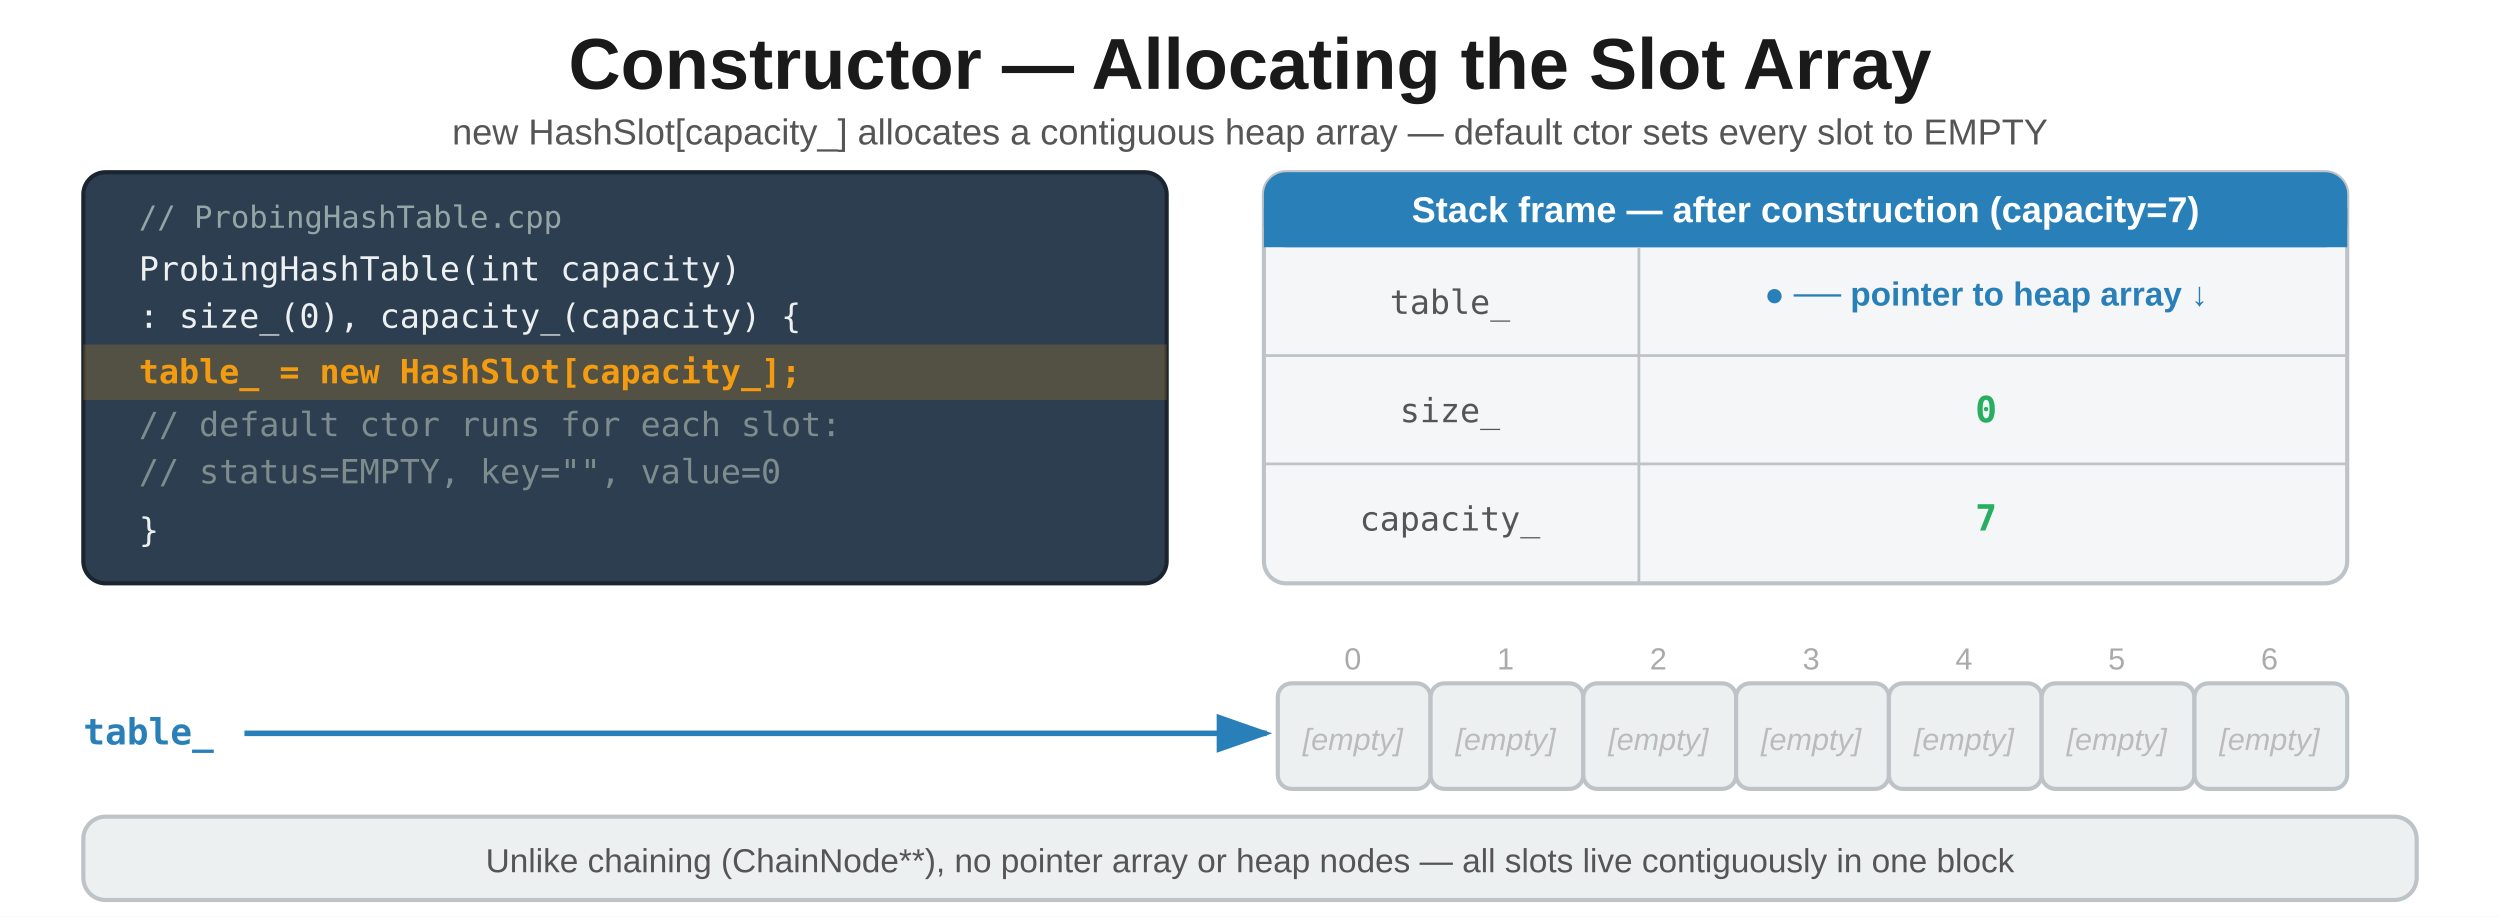
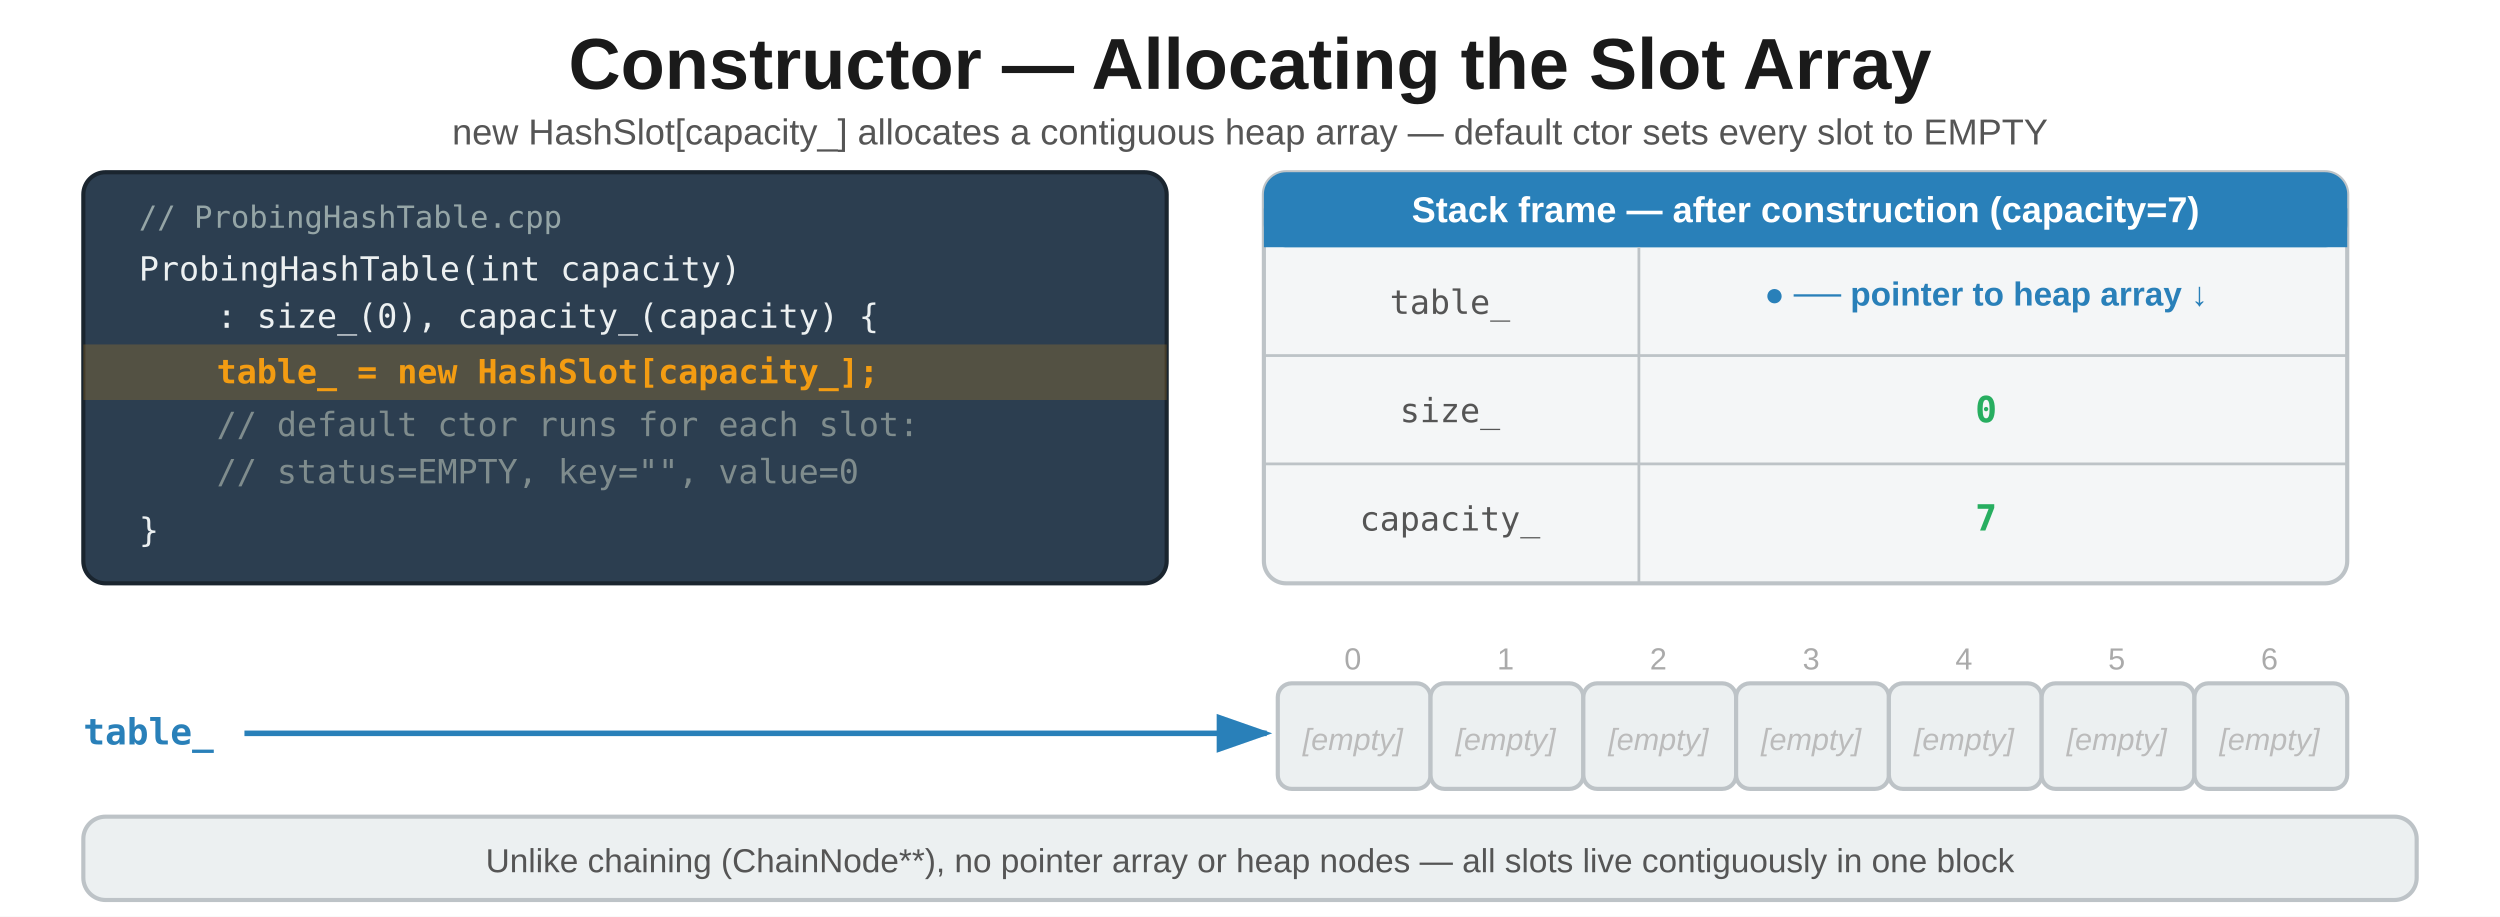
<svg xmlns="http://www.w3.org/2000/svg" viewBox="0 0 900 330" font-family="'Segoe UI', Arial, sans-serif">
  <rect width="100%" height="100%" fill="white" />
  <defs>
    <marker id="arrowBlue" markerWidth="10" markerHeight="7" refX="9" refY="3.5" orient="auto">
      <polygon points="0 0, 10 3.5, 0 7" fill="#2980b9" />
    </marker>
  </defs>
  <text x="450" y="32" text-anchor="middle" fill="#1a1a1a" font-size="26" font-weight="bold">Constructor — Allocating the Slot Array</text>
  <text x="450" y="52" text-anchor="middle" fill="#555" font-size="13">new HashSlot[capacity_] allocates a contiguous heap array — default ctor sets every slot to EMPTY</text>
  <rect x="30" y="62" width="390" height="148" rx="8" fill="#2c3e50" stroke="#1a252f" stroke-width="1.5" />
  <rect x="30" y="124" width="390" height="20" fill="#f39c1233" />
  <text x="50" y="82" fill="#95a5a6" font-size="11" font-family="'Consolas',monospace">// ProbingHashTable.cpp</text>
  <text x="50" y="101" fill="#ecf0f1" font-size="12" font-family="'Consolas',monospace">ProbingHashTable(int capacity)</text>
-   <text x="50" y="118" fill="#ecf0f1" font-size="12" font-family="'Consolas',monospace">    : size_(0), capacity_(capacity) {</text>
-   <text x="50" y="138" fill="#f39c12" font-size="12" font-family="'Consolas',monospace" font-weight="bold">    table_ = new HashSlot[capacity_];</text>
-   <text x="50" y="157" fill="#7f8c8d" font-size="12" font-family="'Consolas',monospace">    // default ctor runs for each slot:</text>
-   <text x="50" y="174" fill="#7f8c8d" font-size="12" font-family="'Consolas',monospace">    //   status=EMPTY, key="", value=0</text>
+   <text x="78" y="118" fill="#ecf0f1" font-size="12" font-family="'Consolas',monospace">: size_(0), capacity_(capacity) {</text>
+   <text x="78" y="138" fill="#f39c12" font-size="12" font-family="'Consolas',monospace" font-weight="bold">table_ = new HashSlot[capacity_];</text>
+   <text x="78" y="157" fill="#7f8c8d" font-size="12" font-family="'Consolas',monospace">// default ctor runs for each slot:</text>
+   <text x="78" y="174" fill="#7f8c8d" font-size="12" font-family="'Consolas',monospace">//   status=EMPTY, key="", value=0</text>
  <text x="50" y="195" fill="#ecf0f1" font-size="12" font-family="'Consolas',monospace">}</text>
  <rect x="455" y="62" width="390" height="148" rx="8" fill="#f4f6f7" stroke="#bdc3c7" stroke-width="1.5" />
  <rect x="455" y="62" width="390" height="27" rx="8" fill="#2980b9" />
  <rect x="455" y="75" width="390" height="14" fill="#2980b9" />
  <text x="650" y="80" text-anchor="middle" fill="#fff" font-size="13" font-weight="bold">Stack frame — after construction (capacity=7)</text>
  <line x1="590" y1="89" x2="590" y2="210" stroke="#bdc3c7" stroke-width="1" />
  <line x1="455" y1="128" x2="845" y2="128" stroke="#bdc3c7" stroke-width="1" />
  <line x1="455" y1="167" x2="845" y2="167" stroke="#bdc3c7" stroke-width="1" />
  <text x="522" y="113" text-anchor="middle" fill="#555" font-size="12" font-family="'Consolas',monospace">table_</text>
  <text x="522" y="152" text-anchor="middle" fill="#555" font-size="12" font-family="'Consolas',monospace">size_</text>
  <text x="522" y="191" text-anchor="middle" fill="#555" font-size="12" font-family="'Consolas',monospace">capacity_</text>
  <text x="715" y="110" text-anchor="middle" fill="#2980b9" font-size="12" font-weight="bold">● ── pointer to heap array ↓</text>
  <text x="715" y="152" text-anchor="middle" fill="#27ae60" font-size="13" font-family="'Consolas',monospace" font-weight="bold">0</text>
  <text x="715" y="191" text-anchor="middle" fill="#27ae60" font-size="13" font-family="'Consolas',monospace" font-weight="bold">7</text>
  <text x="30" y="268" text-anchor="start" fill="#2980b9" font-size="13" font-family="'Consolas',monospace" font-weight="bold">table_</text>
  <line x1="88" y1="264" x2="456" y2="264" stroke="#2980b9" stroke-width="2" marker-end="url(#arrowBlue)" />
  <text x="487" y="241" text-anchor="middle" fill="#aaa" font-size="11">0</text>
  <text x="542" y="241" text-anchor="middle" fill="#aaa" font-size="11">1</text>
  <text x="597" y="241" text-anchor="middle" fill="#aaa" font-size="11">2</text>
  <text x="652" y="241" text-anchor="middle" fill="#aaa" font-size="11">3</text>
  <text x="707" y="241" text-anchor="middle" fill="#aaa" font-size="11">4</text>
  <text x="762" y="241" text-anchor="middle" fill="#aaa" font-size="11">5</text>
  <text x="817" y="241" text-anchor="middle" fill="#aaa" font-size="11">6</text>
  <rect x="460" y="246" width="55" height="38" rx="5" fill="#ecf0f1" stroke="#bdc3c7" stroke-width="1.5" />
  <text x="487" y="270" text-anchor="middle" fill="#bbb" font-size="11" font-style="italic">[empty]</text>
  <rect x="515" y="246" width="55" height="38" rx="5" fill="#ecf0f1" stroke="#bdc3c7" stroke-width="1.5" />
  <text x="542" y="270" text-anchor="middle" fill="#bbb" font-size="11" font-style="italic">[empty]</text>
  <rect x="570" y="246" width="55" height="38" rx="5" fill="#ecf0f1" stroke="#bdc3c7" stroke-width="1.5" />
  <text x="597" y="270" text-anchor="middle" fill="#bbb" font-size="11" font-style="italic">[empty]</text>
  <rect x="625" y="246" width="55" height="38" rx="5" fill="#ecf0f1" stroke="#bdc3c7" stroke-width="1.5" />
  <text x="652" y="270" text-anchor="middle" fill="#bbb" font-size="11" font-style="italic">[empty]</text>
  <rect x="680" y="246" width="55" height="38" rx="5" fill="#ecf0f1" stroke="#bdc3c7" stroke-width="1.5" />
  <text x="707" y="270" text-anchor="middle" fill="#bbb" font-size="11" font-style="italic">[empty]</text>
  <rect x="735" y="246" width="55" height="38" rx="5" fill="#ecf0f1" stroke="#bdc3c7" stroke-width="1.5" />
  <text x="762" y="270" text-anchor="middle" fill="#bbb" font-size="11" font-style="italic">[empty]</text>
  <rect x="790" y="246" width="55" height="38" rx="5" fill="#ecf0f1" stroke="#bdc3c7" stroke-width="1.5" />
  <text x="817" y="270" text-anchor="middle" fill="#bbb" font-size="11" font-style="italic">[empty]</text>
  <rect x="30" y="294" width="840" height="30" rx="8" fill="#ecf0f1" stroke="#bdc3c7" stroke-width="1.5" />
  <text x="450" y="314" text-anchor="middle" fill="#555" font-size="12">Unlike chaining (ChainNode**), no pointer array or heap nodes — all slots live contiguously in one block</text>
</svg>
